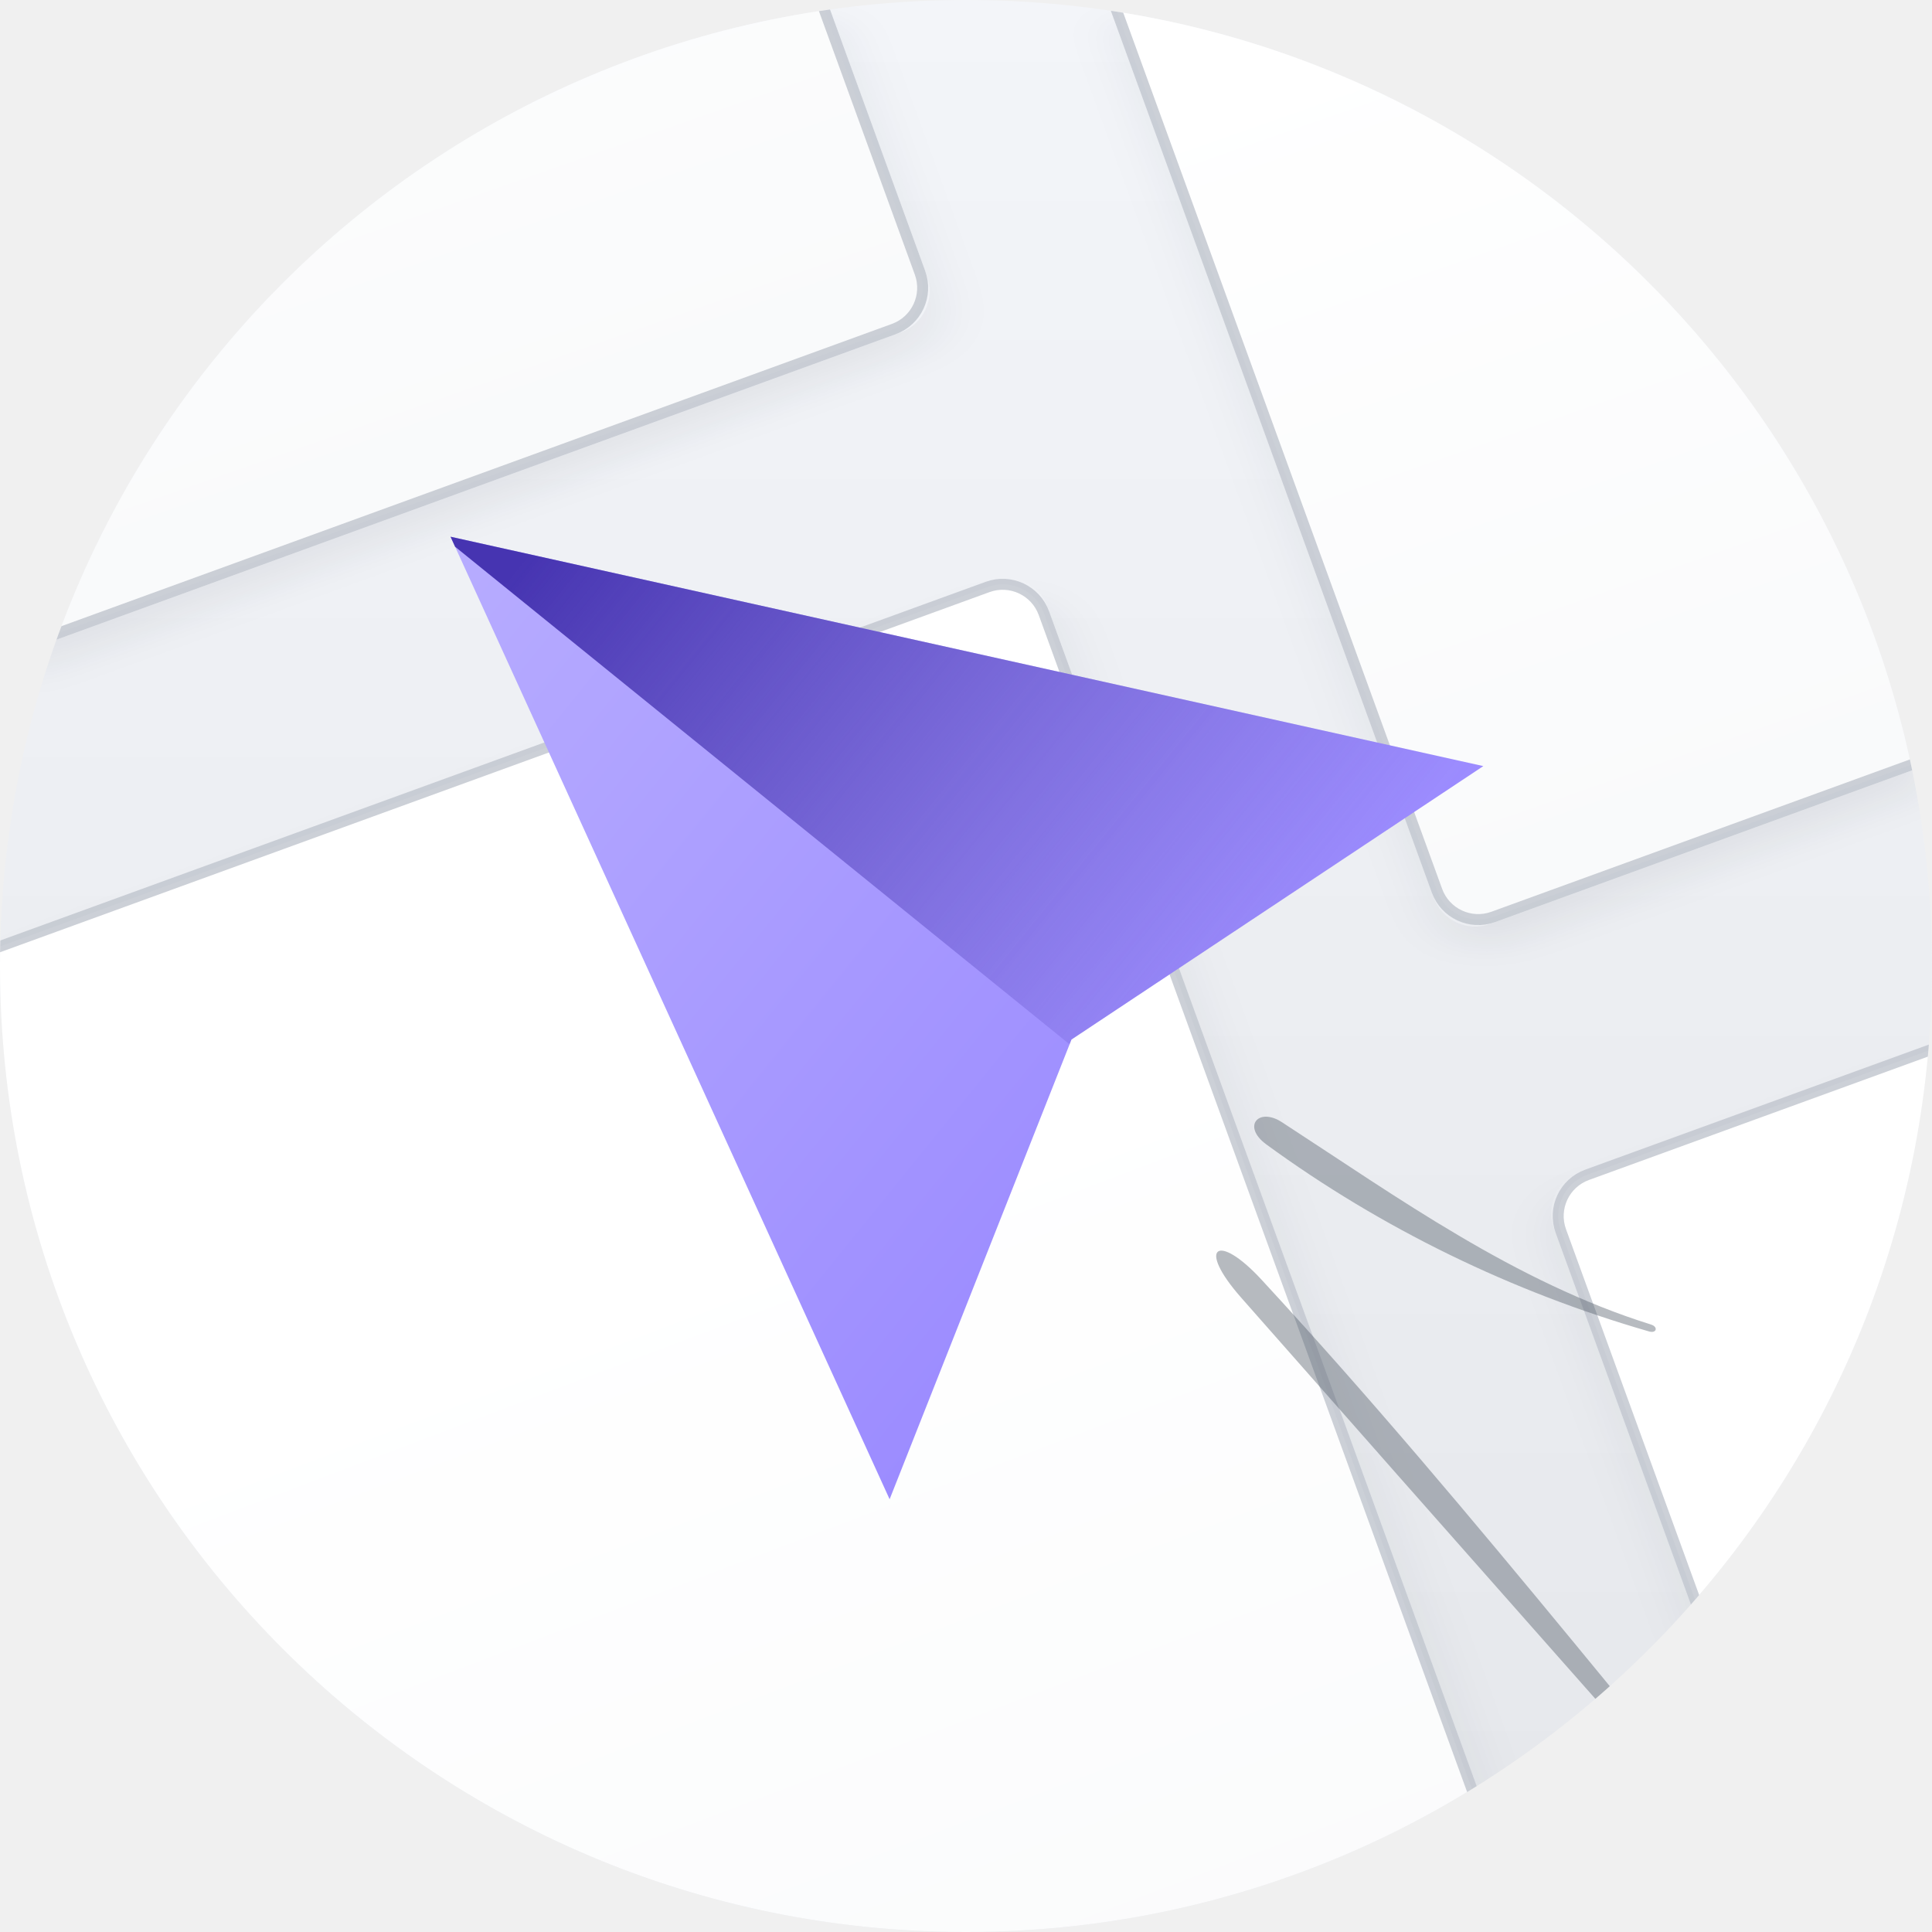
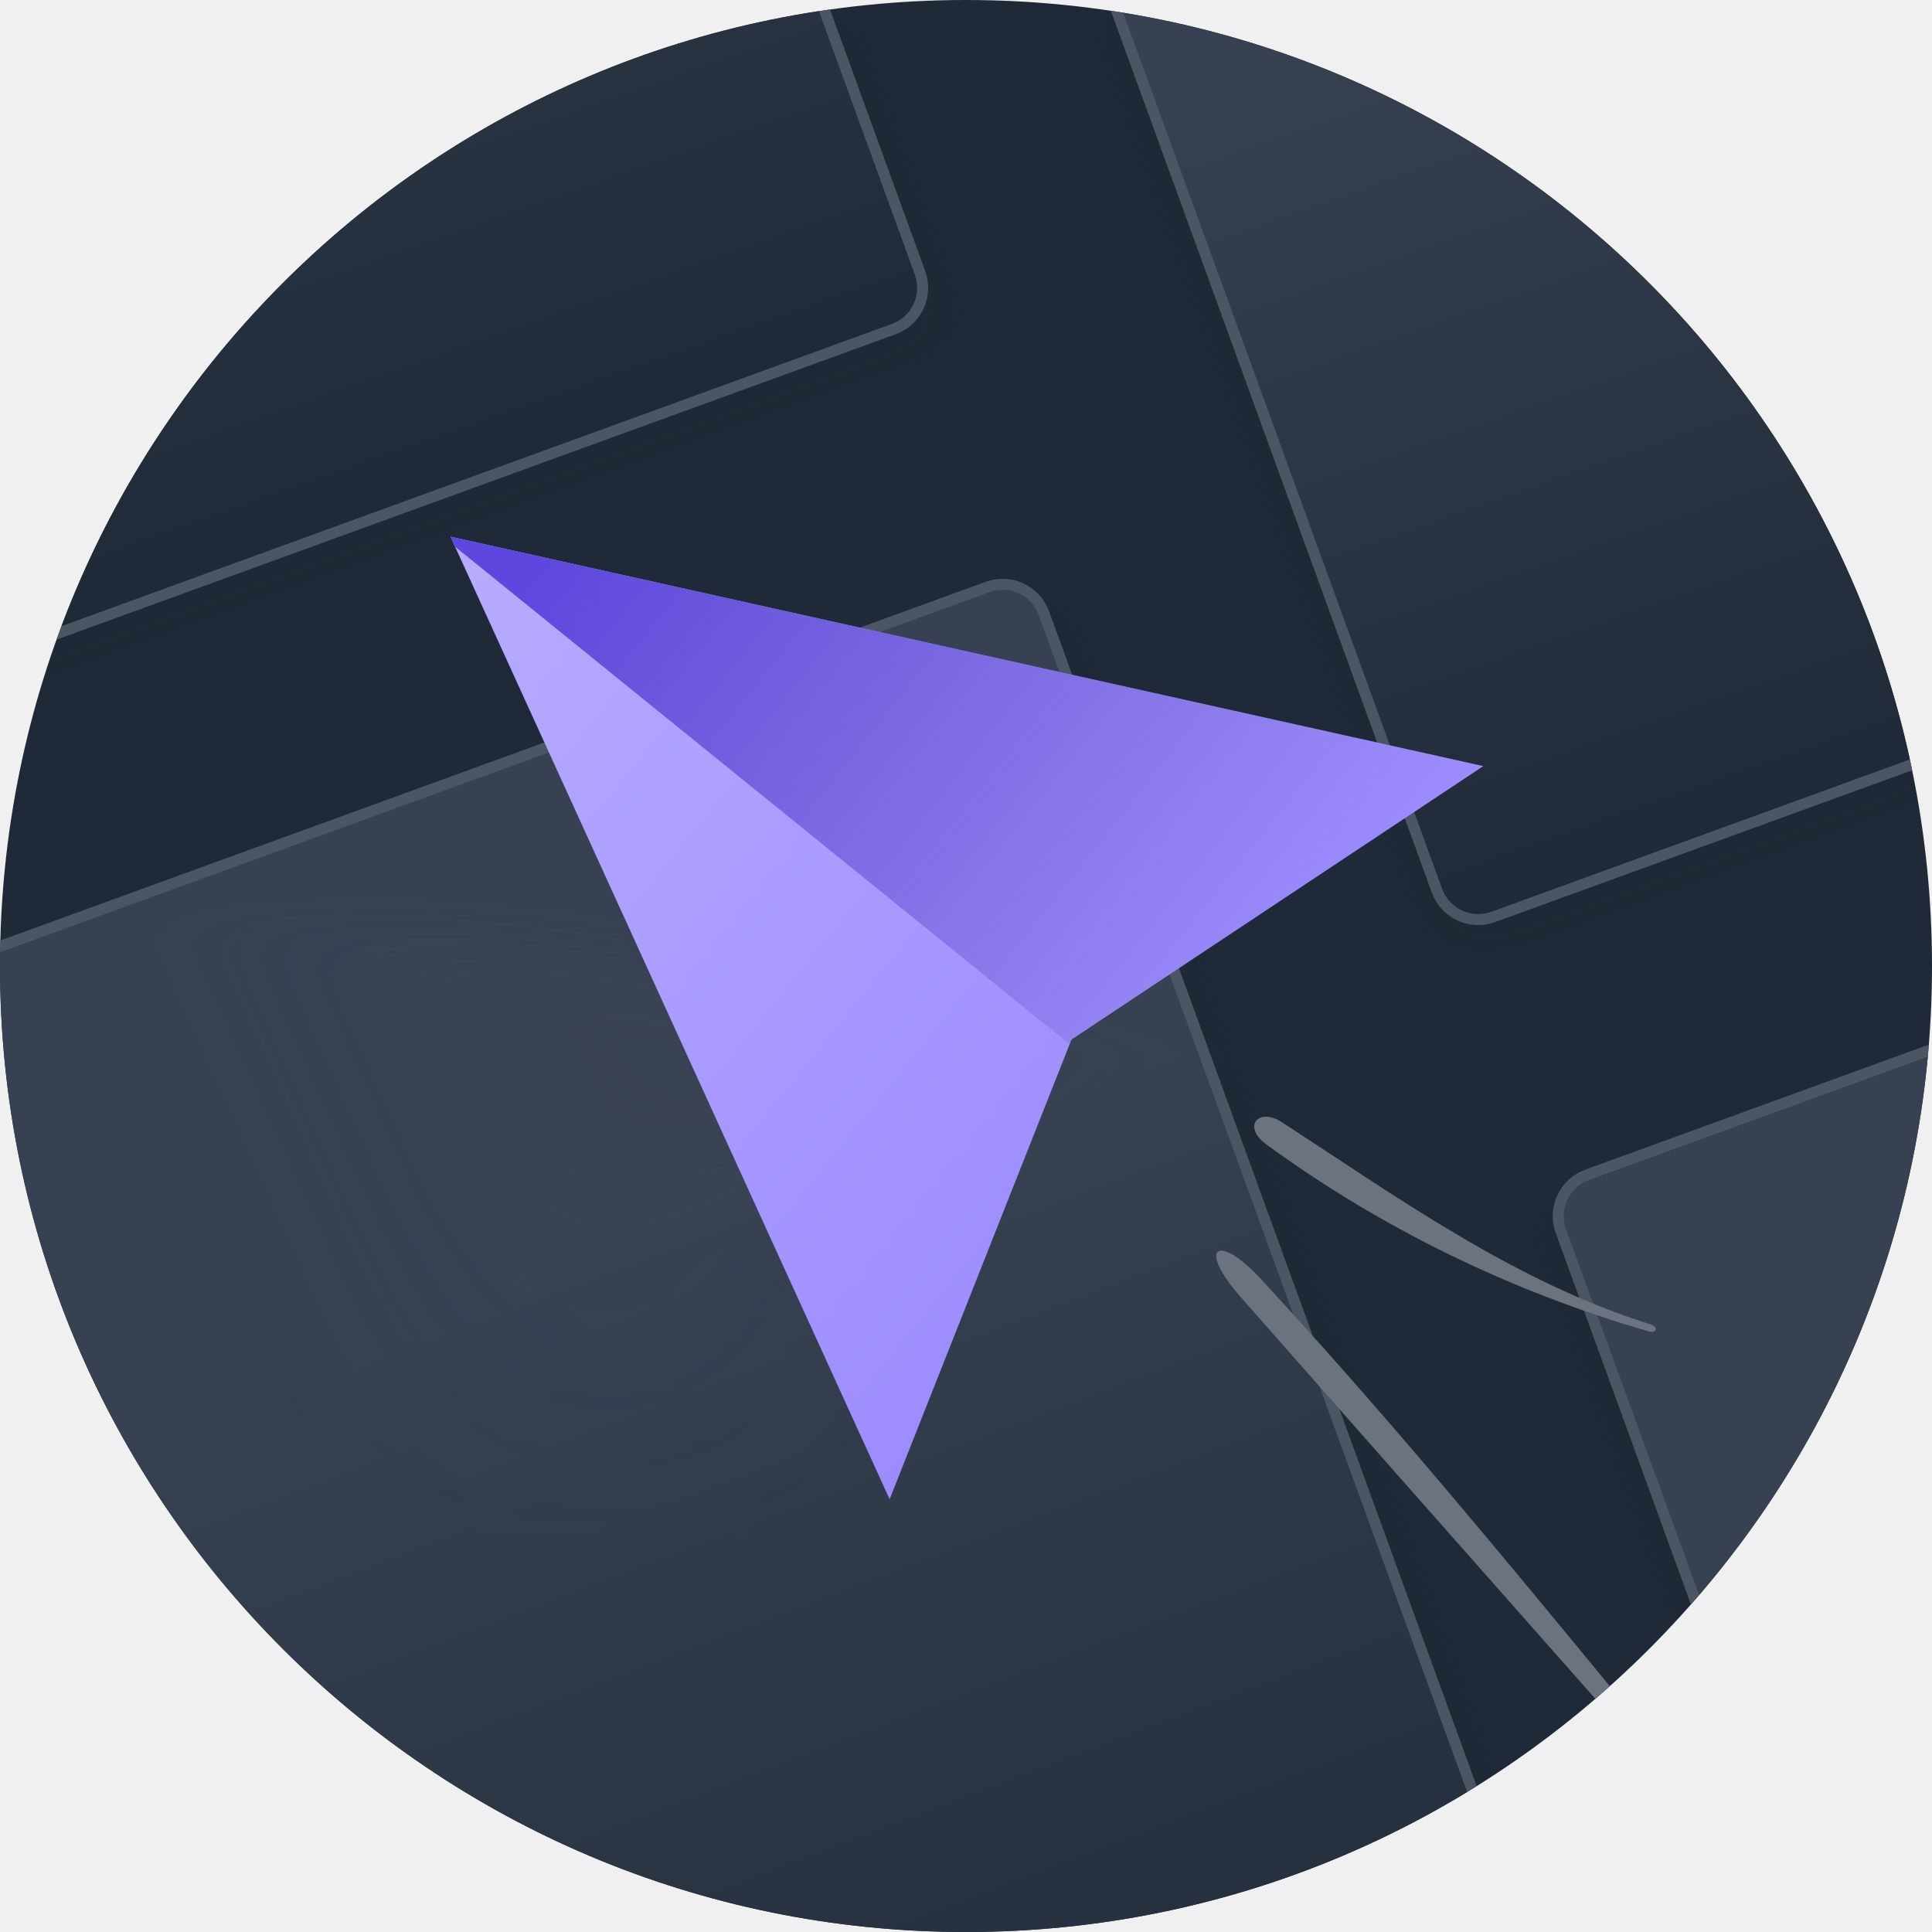
<svg xmlns="http://www.w3.org/2000/svg" xmlns:xlink="http://www.w3.org/1999/xlink" width="176" height="176">
  <defs>
-     <rect id="a" x="0" y="0" width="176" height="176" rx="88" />
-     <rect id="e" x="142" y="211" width="118" height="118" rx="4" />
-     <rect id="h" x="142" y="69" width="118" height="118" rx="4" />
-     <rect id="j" x="0" y="0" width="118" height="118" rx="4" />
-     <rect id="l" x="0" y="142" width="118" height="148" rx="4" />
-     <linearGradient x1="50%" y1="0%" x2="50%" y2="100%" id="b">
-       <stop stop-color="#F3F5F9" offset="0%" />
-       <stop stop-color="#E5E7EB" offset="100%" />
+     <filter id="d" width="111.9%" height="111.9%" x="-5.9%" y="-4.2%" filterUnits="objectBoundingBox">
+       <feOffset dy="2" in="SourceAlpha" result="shadowOffsetOuter1" />
+       <feGaussianBlur in="shadowOffsetOuter1" result="shadowBlurOuter1" stdDeviation="2" />
+       <feComposite in="shadowBlurOuter1" in2="SourceAlpha" operator="out" result="shadowBlurOuter1" />
+       <feColorMatrix in="shadowBlurOuter1" values="0 0 0 0 0.059 0 0 0 0 0.09 0 0 0 0 0.165 0 0 0 0.06 0" />
+     </filter>
+     <filter id="g" width="111.9%" height="111.9%" x="-5.9%" y="-4.2%" filterUnits="objectBoundingBox">
+       <feOffset dy="2" in="SourceAlpha" result="shadowOffsetOuter1" />
+       <feGaussianBlur in="shadowOffsetOuter1" result="shadowBlurOuter1" stdDeviation="2" />
+       <feComposite in="shadowBlurOuter1" in2="SourceAlpha" operator="out" result="shadowBlurOuter1" />
+       <feColorMatrix in="shadowBlurOuter1" values="0 0 0 0 0.059 0 0 0 0 0.09 0 0 0 0 0.165 0 0 0 0.06 0" />
+     </filter>
+     <filter id="i" width="111.9%" height="111.9%" x="-5.9%" y="-4.2%" filterUnits="objectBoundingBox">
+       <feOffset dy="2" in="SourceAlpha" result="shadowOffsetOuter1" />
+       <feGaussianBlur in="shadowOffsetOuter1" result="shadowBlurOuter1" stdDeviation="2" />
+       <feComposite in="shadowBlurOuter1" in2="SourceAlpha" operator="out" result="shadowBlurOuter1" />
+       <feColorMatrix in="shadowBlurOuter1" values="0 0 0 0 0.059 0 0 0 0 0.09 0 0 0 0 0.165 0 0 0 0.06 0" />
+     </filter>
+     <filter id="k" width="111.9%" height="109.5%" x="-5.9%" y="-3.4%" filterUnits="objectBoundingBox">
+       <feOffset dy="2" in="SourceAlpha" result="shadowOffsetOuter1" />
+       <feGaussianBlur in="shadowOffsetOuter1" result="shadowBlurOuter1" stdDeviation="2" />
+       <feComposite in="shadowBlurOuter1" in2="SourceAlpha" operator="out" result="shadowBlurOuter1" />
+       <feColorMatrix in="shadowBlurOuter1" values="0 0 0 0 0.059 0 0 0 0 0.09 0 0 0 0 0.165 0 0 0 0.06 0" />
+     </filter>
+     <filter id="n" width="200.4%" height="200%" x="-50.2%" y="-50%" filterUnits="objectBoundingBox">
+       <feGaussianBlur in="SourceGraphic" stdDeviation="10" />
+     </filter>
+     <rect id="a" width="176" height="176" x="0" y="0" rx="88" />
+     <rect id="e" width="118" height="118" x="142" y="211" rx="4" />
+     <rect id="h" width="118" height="118" x="142" y="69" rx="4" />
+     <rect id="j" width="118" height="118" x="0" y="0" rx="4" />
+     <rect id="l" width="118" height="148" x="0" y="142" rx="4" />
+     <linearGradient id="b" x1="50%" x2="50%" y1="100%" y2=".199%">
+       <stop offset="0%" stop-color="#1F2937" />
+       <stop offset="100%" stop-color="#1F2937" />
    </linearGradient>
-     <linearGradient x1="50%" y1="100%" x2="50%" y2="30.355%" id="f">
-       <stop stop-color="#F9FAFB" offset="0%" />
-       <stop stop-color="#FFF" offset="100%" />
+     <linearGradient id="f" x1="50%" x2="50%" y1="100%" y2="30.355%">
+       <stop offset="0%" stop-color="#1F2937" />
+       <stop offset="100%" stop-color="#374151" />
    </linearGradient>
-     <linearGradient x1="50%" y1="0%" x2="50%" y2="100%" id="m">
-       <stop stop-color="#B7ACFF" offset="0%" />
-       <stop stop-color="#9C8CFF" offset="100%" />
+     <linearGradient id="p" x1="50%" x2="50%" y1="0%" y2="100%">
+       <stop offset="0%" stop-color="#B7ACFF" />
+       <stop offset="100%" stop-color="#9C8CFF" />
    </linearGradient>
-     <linearGradient x1="50%" y1="7.522%" x2="50%" y2="100%" id="n">
-       <stop stop-color="#4634B1" offset="0%" />
-       <stop stop-color="#4634B1" stop-opacity="0" offset="100%" />
+     <linearGradient id="q" x1="50%" x2="50%" y1="24.537%" y2="100%">
+       <stop offset="0%" stop-color="#5D47DE" />
+       <stop offset="100%" stop-color="#4634B1" stop-opacity="0" />
    </linearGradient>
-     <filter x="-5.9%" y="-4.2%" width="111.9%" height="111.9%" filterUnits="objectBoundingBox" id="d">
-       <feOffset dy="2" in="SourceAlpha" result="shadowOffsetOuter1" />
-       <feGaussianBlur stdDeviation="2" in="shadowOffsetOuter1" result="shadowBlurOuter1" />
-       <feComposite in="shadowBlurOuter1" in2="SourceAlpha" operator="out" result="shadowBlurOuter1" />
-       <feColorMatrix values="0 0 0 0 0.059 0 0 0 0 0.09 0 0 0 0 0.165 0 0 0 0.06 0" in="shadowBlurOuter1" />
-     </filter>
-     <filter x="-5.9%" y="-4.2%" width="111.9%" height="111.9%" filterUnits="objectBoundingBox" id="g">
-       <feOffset dy="2" in="SourceAlpha" result="shadowOffsetOuter1" />
-       <feGaussianBlur stdDeviation="2" in="shadowOffsetOuter1" result="shadowBlurOuter1" />
-       <feComposite in="shadowBlurOuter1" in2="SourceAlpha" operator="out" result="shadowBlurOuter1" />
-       <feColorMatrix values="0 0 0 0 0.059 0 0 0 0 0.09 0 0 0 0 0.165 0 0 0 0.06 0" in="shadowBlurOuter1" />
-     </filter>
-     <filter x="-5.9%" y="-4.2%" width="111.9%" height="111.9%" filterUnits="objectBoundingBox" id="i">
-       <feOffset dy="2" in="SourceAlpha" result="shadowOffsetOuter1" />
-       <feGaussianBlur stdDeviation="2" in="shadowOffsetOuter1" result="shadowBlurOuter1" />
-       <feComposite in="shadowBlurOuter1" in2="SourceAlpha" operator="out" result="shadowBlurOuter1" />
-       <feColorMatrix values="0 0 0 0 0.059 0 0 0 0 0.09 0 0 0 0 0.165 0 0 0 0.06 0" in="shadowBlurOuter1" />
-     </filter>
-     <filter x="-5.9%" y="-3.4%" width="111.9%" height="109.5%" filterUnits="objectBoundingBox" id="k">
-       <feOffset dy="2" in="SourceAlpha" result="shadowOffsetOuter1" />
-       <feGaussianBlur stdDeviation="2" in="shadowOffsetOuter1" result="shadowBlurOuter1" />
-       <feComposite in="shadowBlurOuter1" in2="SourceAlpha" operator="out" result="shadowBlurOuter1" />
-       <feColorMatrix values="0 0 0 0 0.059 0 0 0 0 0.09 0 0 0 0 0.165 0 0 0 0.06 0" in="shadowBlurOuter1" />
-     </filter>
+     <path id="m" d="m29.887 10.358 29.887 60-29.887-9.375L0 70.358z" />
+     <path id="o" d="m63.103 0 42.971 86.267-42.971-13.48-42.971 13.48z" />
  </defs>
  <g fill="none" fill-rule="evenodd">
    <mask id="c" fill="#fff">
      <use xlink:href="#a" />
    </mask>
-     <use fill="url(#b)" xlink:href="#a" />
+     <use xlink:href="#a" fill="url(#b)" />
    <g mask="url(#c)">
      <g transform="rotate(-20 -150.722 164.706)">
-         <use fill="#000" filter="url(#d)" xlink:href="#e" />
-         <rect stroke-opacity=".8" stroke="#BFC4CD" stroke-linejoin="square" fill="url(#f)" x="142.5" y="211.5" width="117" height="117" rx="4" />
+         <use xlink:href="#e" fill="#000" filter="url(#d)" />
+         <rect width="117" height="117" x="142.5" y="211.5" fill="url(#f)" stroke="#4B5563" stroke-linejoin="square" rx="4" />
      </g>
      <g transform="rotate(-20 -150.722 164.706)">
-         <use fill="#000" filter="url(#g)" xlink:href="#h" />
-         <rect stroke-opacity=".8" stroke="#BFC4CD" stroke-linejoin="square" fill="url(#f)" x="142.5" y="69.5" width="117" height="117" rx="4" />
+         <use xlink:href="#h" fill="#000" filter="url(#g)" />
+         <rect width="117" height="117" x="142.5" y="69.5" fill="url(#f)" stroke="#4B5563" stroke-linejoin="square" rx="4" />
      </g>
      <g transform="rotate(-20 -150.722 164.706)">
-         <use fill="#000" filter="url(#i)" xlink:href="#j" />
-         <rect stroke-opacity=".8" stroke="#BFC4CD" stroke-linejoin="square" fill="url(#f)" x=".5" y=".5" width="117" height="117" rx="4" />
+         <use xlink:href="#j" fill="#000" filter="url(#i)" />
+         <rect width="117" height="117" x=".5" y=".5" fill="url(#f)" stroke="#4B5563" stroke-linejoin="square" rx="4" />
      </g>
      <g transform="rotate(-20 -150.722 164.706)">
-         <use fill="#000" filter="url(#k)" xlink:href="#l" />
-         <rect stroke-opacity=".8" stroke="#BFC4CD" stroke-linejoin="square" fill="url(#f)" x=".5" y="142.5" width="117" height="147" rx="4" />
+         <use xlink:href="#l" fill="#000" filter="url(#k)" />
+         <rect width="117" height="147" x=".5" y="142.5" fill="url(#f)" stroke="#4B5563" stroke-linejoin="square" rx="4" />
      </g>
    </g>
    <g mask="url(#c)">
-       <path fill="url(#m)" d="M43.103 0l42.97 86.267-42.97-13.48L.132 86.267z" transform="rotate(-51 93.327 26.607)" />
-       <path fill="url(#n)" d="M85.694 85.504h-2.052l-40.54-12.717-.445.14V.895L43.103 0z" transform="rotate(-51 93.327 26.607)" />
-       <path d="M115.34 104.24c10.516 7.682 22.413 13.456 34.883 17.051.683.203.858-.412.185-.628-6.138-1.912-11.97-4.83-17.498-8.092-5.542-3.269-10.787-6.87-16.107-10.326-2.145-1.415-3.683.349-1.463 1.995M113.053 118.196c19.255 21.87 38.637 43.728 57.93 65.59 1.058 1.199 1.536.775.49-.433-18.992-21.94-36.863-45.466-56.567-66.794-4-4.33-5.926-2.988-1.853 1.637" fill-opacity=".4" fill="#4B5563" />
+       <g transform="rotate(-51 103.327 47.572)">
+         <use xlink:href="#m" fill="#4B5563" fill-opacity=".32" filter="url(#n)" opacity=".4" />
+         <mask id="r" fill="#fff">
+           <use xlink:href="#o" />
+         </mask>
+         <use xlink:href="#o" fill="url(#p)" />
+         <path fill="url(#q)" d="M62.657-17.773h54.47V85.504h-54.47z" mask="url(#r)" />
+       </g>
+       <path fill="#6B7280" d="M115.34 104.24c10.516 7.682 22.413 13.456 34.883 17.051.683.203.858-.412.185-.628-6.138-1.912-11.97-4.83-17.498-8.092-5.542-3.269-10.787-6.87-16.107-10.326-2.145-1.415-3.683.349-1.463 1.995M113.053 118.196c19.255 21.87 38.637 43.728 57.93 65.59 1.058 1.199 1.536.775.49-.433-18.992-21.94-36.863-45.466-56.567-66.794-4-4.33-5.926-2.988-1.853 1.637" />
    </g>
  </g>
</svg>
